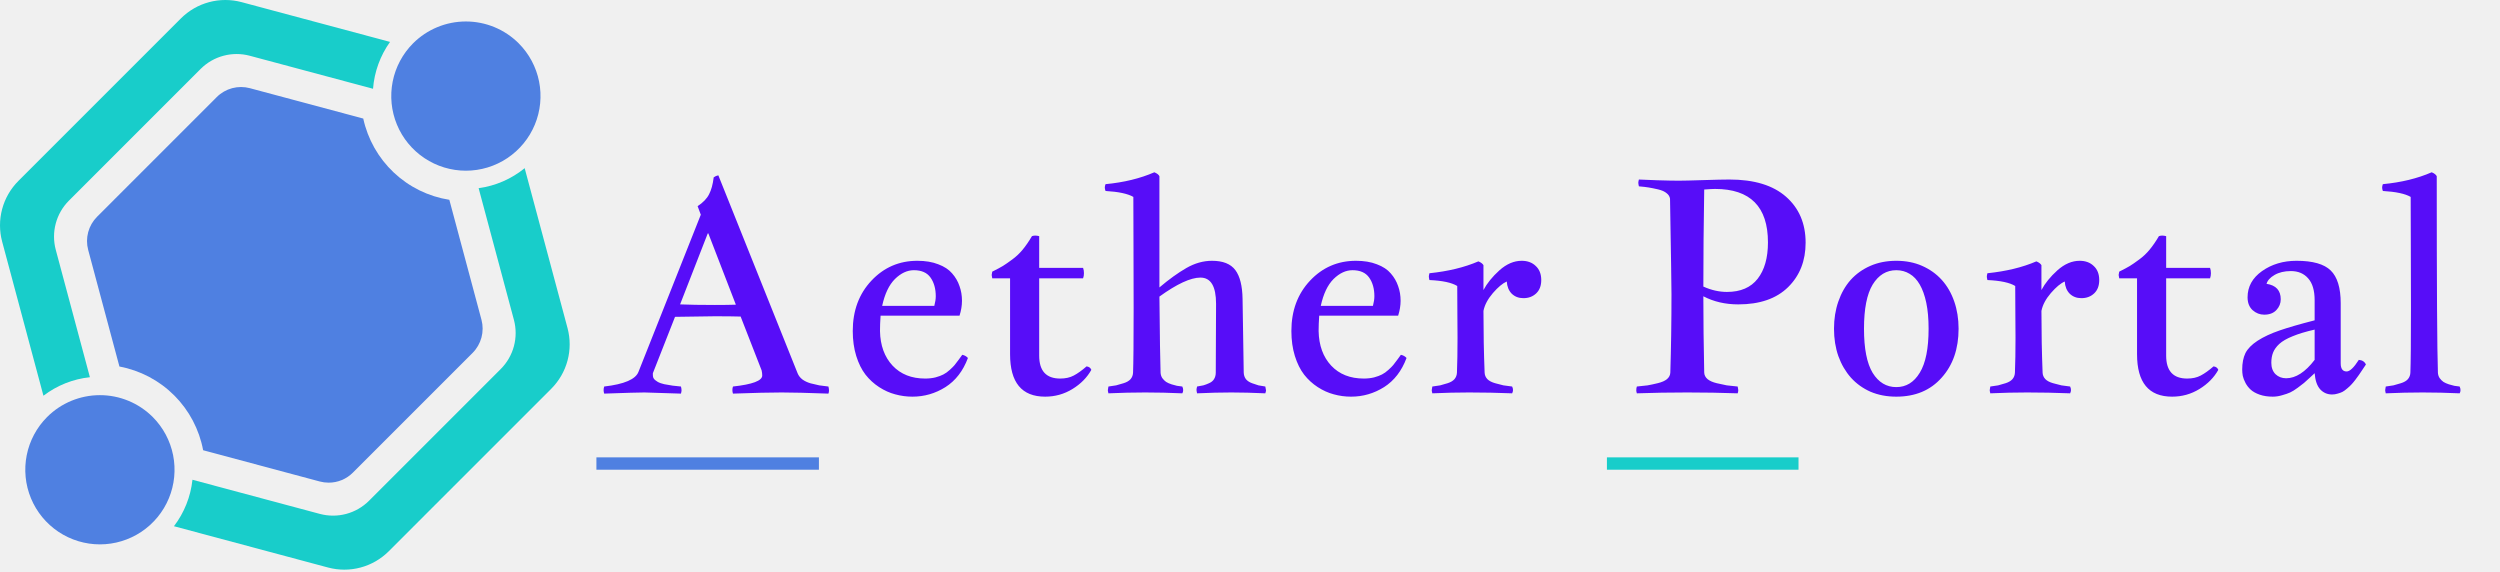
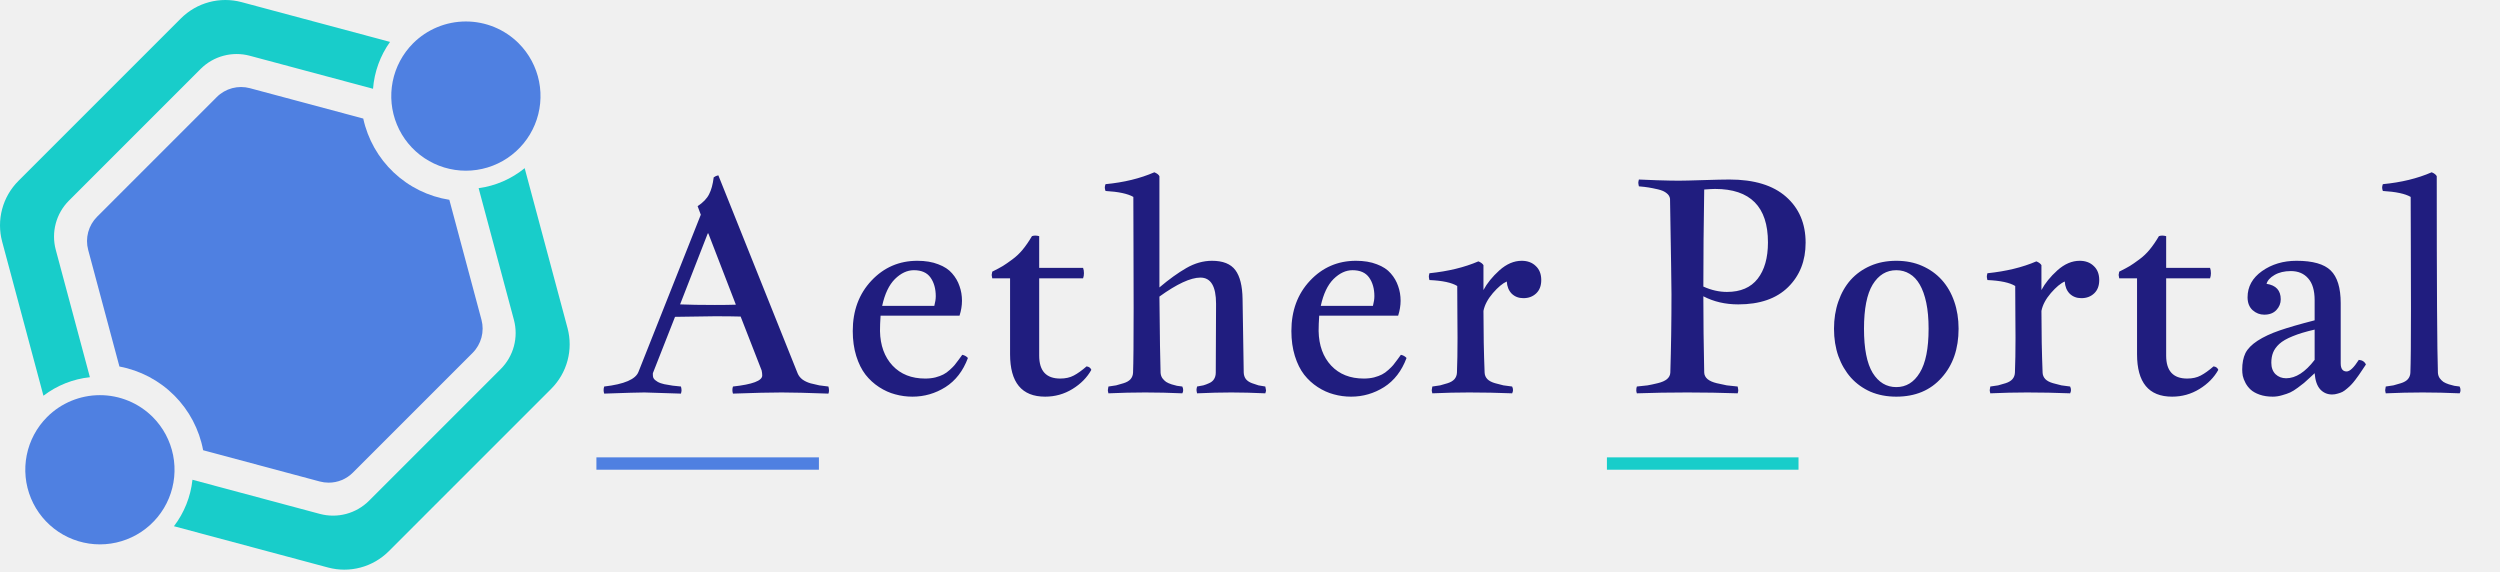
<svg xmlns="http://www.w3.org/2000/svg" width="809" height="185" viewBox="0 0 809 185" fill="none">
  <mask id="mask0_1_79" style="mask-type:luminance" maskUnits="userSpaceOnUse" x="0" y="0" width="185" height="185">
    <path d="M184.342 0H0V184.342H184.342V0Z" fill="white" />
  </mask>
  <g>
    <path d="M18.044 80.837C17.295 78.043 17.295 75.102 18.044 72.309C18.792 69.515 20.263 66.968 22.308 64.923L64.923 22.308C66.968 20.263 69.515 18.792 72.309 18.044C75.102 17.295 78.043 17.295 80.837 18.044L120.714 28.729C121.129 23.266 123.031 18.021 126.214 13.561L78.185 0.693C74.738 -0.231 71.108 -0.231 67.661 0.693C64.213 1.617 61.07 3.432 58.546 5.955L5.956 58.545C3.432 61.069 1.618 64.212 0.694 67.66C-0.23 71.107 -0.23 74.737 0.694 78.184L14.057 128.055C18.425 124.719 23.626 122.647 29.092 122.066L18.044 80.837Z" fill="#18CDCA" />
    <path d="M154.885 60.898L166.302 103.505C167.051 106.299 167.05 109.24 166.302 112.033C165.553 114.827 164.082 117.374 162.037 119.419L119.422 162.035C117.377 164.08 114.83 165.55 112.036 166.299C109.243 167.047 106.301 167.047 103.508 166.299L62.279 155.251C61.698 160.717 59.626 165.918 56.29 170.286L106.161 183.649C109.608 184.573 113.238 184.573 116.685 183.649C120.133 182.725 123.276 180.911 125.8 178.387L178.39 125.797C180.914 123.273 182.728 120.13 183.652 116.682C184.576 113.235 184.576 109.605 183.652 106.158L169.785 54.42C165.509 57.91 160.353 60.152 154.885 60.898Z" fill="#18CDCA" />
    <path d="M15.256 134.933C11.879 138.31 9.578 142.614 8.647 147.298C7.715 151.983 8.193 156.839 10.021 161.252C11.849 165.664 14.944 169.436 18.915 172.09C22.887 174.743 27.556 176.16 32.333 176.16C37.109 176.16 41.778 174.743 45.749 172.09C49.721 169.436 52.816 165.664 54.644 161.252C56.472 156.839 56.95 151.983 56.018 147.298C55.087 142.614 52.786 138.31 49.409 134.933C44.877 130.411 38.735 127.871 32.333 127.871C25.93 127.871 19.788 130.411 15.256 134.933Z" fill="#4F80E1" />
    <path d="M133.685 14.01C130.308 17.387 128.007 21.691 127.076 26.375C126.144 31.06 126.622 35.916 128.45 40.328C130.278 44.741 133.373 48.513 137.344 51.167C141.316 53.82 145.985 55.237 150.761 55.237C155.538 55.237 160.207 53.82 164.179 51.167C168.15 48.513 171.245 44.741 173.073 40.328C174.901 35.916 175.379 31.06 174.447 26.375C173.516 21.691 171.215 17.387 167.838 14.01C163.306 9.488 157.164 6.948 150.761 6.948C144.359 6.948 138.217 9.488 133.685 14.01Z" fill="#4F80E1" />
    <path d="M106.348 156.187C105.378 156.187 104.413 156.06 103.476 155.809L65.736 145.696C64.478 138.976 61.217 132.793 56.383 127.959C51.549 123.125 45.366 119.864 38.646 118.606L28.534 80.869C28.033 78.987 28.034 77.006 28.538 75.124C29.043 73.243 30.032 71.526 31.407 70.147L70.143 31.41C71.521 30.032 73.237 29.041 75.12 28.537C77.002 28.032 78.984 28.032 80.866 28.537L117.548 38.366C119.003 45.044 122.441 51.128 127.412 55.819C132.383 60.51 138.655 63.591 145.406 64.657L155.806 103.479C156.307 105.362 156.306 107.343 155.801 109.224C155.297 111.106 154.308 112.822 152.932 114.202L114.196 152.938C113.168 153.971 111.944 154.791 110.597 155.348C109.25 155.906 107.806 156.191 106.348 156.187Z" fill="#4F80E1" />
  </g>
  <g>
-     <path d="M230.953 57.391C231.422 57.047 231.922 56.828 232.453 56.734L258.094 120.766C258.406 121.547 258.922 122.219 259.641 122.781C260.359 123.312 261.25 123.734 262.312 124.047C263.406 124.328 264.344 124.547 265.125 124.703C265.938 124.828 266.922 124.953 268.078 125.078C268.203 125.578 268.266 126 268.266 126.344C268.266 126.719 268.203 127.062 268.078 127.375C261.328 127.125 256.281 127 252.938 127C249.312 127 244.062 127.125 237.188 127.375C237.062 127 237 126.625 237 126.25C237 125.844 237.062 125.453 237.188 125.078C243.5 124.391 246.656 123.203 246.656 121.516C246.656 120.984 246.594 120.438 246.469 119.875L239.672 102.438C237.609 102.375 234.828 102.344 231.328 102.344C229.672 102.344 225.375 102.406 218.438 102.531L211.266 120.766V121.328C211.266 121.641 211.312 121.938 211.406 122.219C211.531 122.5 211.719 122.75 211.969 122.969C212.25 123.188 212.516 123.375 212.766 123.531C213.016 123.688 213.359 123.844 213.797 124C214.266 124.125 214.656 124.234 214.969 124.328C215.312 124.391 215.766 124.469 216.328 124.562C216.922 124.656 217.375 124.734 217.688 124.797C218 124.828 218.453 124.875 219.047 124.938C219.672 125 220.109 125.047 220.359 125.078C220.484 125.578 220.547 126 220.547 126.344C220.547 126.531 220.484 126.875 220.359 127.375C213.359 127.125 209.422 127 208.547 127C206.859 127 202.516 127.125 195.516 127.375C195.391 127 195.328 126.625 195.328 126.25C195.328 125.844 195.391 125.453 195.516 125.078C202.016 124.328 205.719 122.734 206.625 120.297L226.781 69.484L225.75 66.719C227.531 65.531 228.766 64.25 229.453 62.875C230.172 61.5 230.672 59.672 230.953 57.391ZM231.328 98.688C234.203 98.688 236.469 98.656 238.125 98.594L229.219 75.531H229.031L220.078 98.5C223.016 98.625 226.766 98.688 231.328 98.688ZM310.5 102.156H284.953C284.828 104.031 284.766 105.688 284.766 107.125C284.859 111.781 286.219 115.516 288.844 118.328C291.469 121.109 294.984 122.5 299.391 122.5C300.578 122.5 301.688 122.375 302.719 122.125C303.75 121.844 304.594 121.531 305.25 121.188C305.938 120.844 306.641 120.344 307.359 119.688C308.078 119.031 308.594 118.516 308.906 118.141C309.25 117.734 309.703 117.141 310.266 116.359C310.828 115.547 311.203 115.031 311.391 114.812C312.141 114.969 312.75 115.312 313.219 115.844C311.656 120.031 309.234 123.172 305.953 125.266C302.672 127.328 299.109 128.359 295.266 128.359C293.359 128.359 291.5 128.109 289.688 127.609C287.906 127.141 286.172 126.359 284.484 125.266C282.797 124.172 281.328 122.828 280.078 121.234C278.828 119.609 277.828 117.594 277.078 115.188C276.328 112.75 275.953 110.062 275.953 107.125C275.953 100.531 277.969 95.094 282 90.812C286.031 86.531 290.984 84.391 296.859 84.391C299.453 84.391 301.703 84.766 303.609 85.516C305.547 86.234 307.047 87.219 308.109 88.469C309.203 89.719 310 91.094 310.5 92.594C311.031 94.062 311.297 95.641 311.297 97.328C311.297 98.891 311.031 100.5 310.5 102.156ZM295.734 87.438C293.578 87.438 291.531 88.391 289.594 90.297C287.688 92.203 286.312 95.094 285.469 98.969H302.344C302.656 97.781 302.812 96.75 302.812 95.875C302.812 93.438 302.25 91.422 301.125 89.828C300 88.234 298.203 87.438 295.734 87.438ZM333.938 76.422C334.25 76.297 334.609 76.234 335.016 76.234C335.422 76.234 335.844 76.297 336.281 76.422V86.688H350.484C350.672 87.156 350.766 87.734 350.766 88.422C350.766 89.016 350.672 89.562 350.484 90.062H336.281V115.094C336.281 120.031 338.547 122.5 343.078 122.5C344.797 122.5 346.266 122.172 347.484 121.516C348.734 120.859 350.109 119.875 351.609 118.562C352.391 118.656 352.906 119.031 353.156 119.688C351.781 122.156 349.75 124.219 347.062 125.875C344.375 127.531 341.422 128.359 338.203 128.359C330.641 128.359 326.859 123.781 326.859 114.625V90.062H321.094C320.969 89.5 320.906 89.141 320.906 88.984C320.906 88.953 320.969 88.594 321.094 87.906C322.594 87.156 323.734 86.547 324.516 86.078C325.328 85.578 326.344 84.875 327.562 83.969C328.812 83.062 329.938 82 330.938 80.781C331.969 79.531 332.969 78.078 333.938 76.422ZM357.75 59.594C363.688 59.031 368.953 57.75 373.547 55.75C374.391 56.094 374.938 56.516 375.188 57.016V93.016C378.281 90.391 381.188 88.297 383.906 86.734C386.625 85.172 389.391 84.391 392.203 84.391C395.734 84.391 398.25 85.391 399.75 87.391C401.25 89.391 402.031 92.516 402.094 96.766L402.469 120.578C402.5 121.391 402.734 122.094 403.172 122.688C403.641 123.25 404.297 123.688 405.141 124C405.984 124.312 406.688 124.547 407.25 124.703C407.812 124.828 408.547 124.953 409.453 125.078C409.609 125.859 409.688 126.281 409.688 126.344C409.688 126.5 409.609 126.812 409.453 127.281C405.422 127.094 401.75 127 398.438 127C395.094 127 391.406 127.094 387.375 127.281C387.25 126.781 387.188 126.406 387.188 126.156C387.188 125.938 387.25 125.578 387.375 125.078C388.188 124.953 388.859 124.828 389.391 124.703C389.953 124.547 390.578 124.312 391.266 124C391.984 123.688 392.516 123.25 392.859 122.688C393.234 122.094 393.422 121.391 393.422 120.578L393.516 98.312C393.516 92.656 391.828 89.828 388.453 89.828C385.297 89.828 380.875 91.875 375.188 95.969C375.312 108.969 375.438 117.172 375.562 120.578C375.594 121.234 375.781 121.828 376.125 122.359C376.5 122.859 376.906 123.266 377.344 123.578C377.781 123.859 378.375 124.125 379.125 124.375C379.875 124.594 380.453 124.75 380.859 124.844C381.297 124.906 381.875 124.984 382.594 125.078C382.781 125.453 382.875 125.844 382.875 126.25C382.875 126.656 382.781 127 382.594 127.281C378.469 127.094 374.469 127 370.594 127C366.781 127 362.812 127.094 358.688 127.281C358.562 126.781 358.5 126.438 358.5 126.25C358.5 126.094 358.562 125.703 358.688 125.078C359.719 124.953 360.547 124.828 361.172 124.703C361.828 124.547 362.641 124.312 363.609 124C364.609 123.688 365.359 123.25 365.859 122.688C366.359 122.094 366.625 121.391 366.656 120.578C366.781 117.484 366.844 110.562 366.844 99.812C366.844 94.844 366.828 88.078 366.797 79.516C366.766 70.953 366.75 65.688 366.75 63.719C364.969 62.688 361.969 62.047 357.75 61.797C357.594 61.391 357.516 61.016 357.516 60.672C357.516 60.359 357.594 60 357.75 59.594ZM452.438 102.156H426.891C426.766 104.031 426.703 105.688 426.703 107.125C426.797 111.781 428.156 115.516 430.781 118.328C433.406 121.109 436.922 122.5 441.328 122.5C442.516 122.5 443.625 122.375 444.656 122.125C445.688 121.844 446.531 121.531 447.188 121.188C447.875 120.844 448.578 120.344 449.297 119.688C450.016 119.031 450.531 118.516 450.844 118.141C451.188 117.734 451.641 117.141 452.203 116.359C452.766 115.547 453.141 115.031 453.328 114.812C454.078 114.969 454.688 115.312 455.156 115.844C453.594 120.031 451.172 123.172 447.891 125.266C444.609 127.328 441.047 128.359 437.203 128.359C435.297 128.359 433.438 128.109 431.625 127.609C429.844 127.141 428.109 126.359 426.422 125.266C424.734 124.172 423.266 122.828 422.016 121.234C420.766 119.609 419.766 117.594 419.016 115.188C418.266 112.75 417.891 110.062 417.891 107.125C417.891 100.531 419.906 95.094 423.938 90.812C427.969 86.531 432.922 84.391 438.797 84.391C441.391 84.391 443.641 84.766 445.547 85.516C447.484 86.234 448.984 87.219 450.047 88.469C451.141 89.719 451.938 91.094 452.438 92.594C452.969 94.062 453.234 95.641 453.234 97.328C453.234 98.891 452.969 100.5 452.438 102.156ZM437.672 87.438C435.516 87.438 433.469 88.391 431.531 90.297C429.625 92.203 428.25 95.094 427.406 98.969H444.281C444.594 97.781 444.75 96.75 444.75 95.875C444.75 93.438 444.188 91.422 443.062 89.828C441.938 88.234 440.141 87.438 437.672 87.438ZM462.562 88.422C468.625 87.797 473.906 86.516 478.406 84.578C479.188 84.891 479.734 85.297 480.047 85.797V93.859C481.203 91.672 482.922 89.547 485.203 87.484C487.516 85.422 489.922 84.391 492.422 84.391C494.297 84.391 495.812 84.953 496.969 86.078C498.156 87.172 498.75 88.688 498.75 90.625C498.75 92.469 498.203 93.906 497.109 94.938C496.016 95.969 494.641 96.484 492.984 96.484C491.453 96.484 490.188 96 489.188 95.031C488.219 94.031 487.688 92.719 487.594 91.094C486.281 91.656 484.781 92.906 483.094 94.844C481.438 96.781 480.422 98.703 480.047 100.609C480.047 107.578 480.172 114.234 480.422 120.578C480.453 121.391 480.75 122.094 481.312 122.688C481.875 123.25 482.703 123.688 483.797 124C484.891 124.312 485.797 124.547 486.516 124.703C487.234 124.828 488.172 124.953 489.328 125.078C489.516 125.453 489.609 125.844 489.609 126.25C489.609 126.562 489.516 126.906 489.328 127.281C484.641 127.094 480 127 475.406 127C471.594 127 467.625 127.094 463.5 127.281C463.375 126.781 463.312 126.438 463.312 126.25C463.312 126.094 463.375 125.703 463.5 125.078C464.531 124.953 465.375 124.828 466.031 124.703C466.688 124.547 467.5 124.312 468.469 124C469.438 123.688 470.172 123.25 470.672 122.688C471.172 122.094 471.438 121.391 471.469 120.578C471.594 117.484 471.656 113.734 471.656 109.328C471.656 107.859 471.641 105.359 471.609 101.828C471.578 98.297 471.562 95.203 471.562 92.547C469.781 91.453 466.781 90.812 462.562 90.625C462.438 90.125 462.375 89.734 462.375 89.453C462.375 89.266 462.438 88.922 462.562 88.422ZM540.891 95.219C540.891 92.969 540.734 82.672 540.422 64.328C540.328 63.609 539.953 63 539.297 62.5C538.672 61.969 537.75 61.562 536.531 61.281C535.312 61 534.312 60.797 533.531 60.672C532.781 60.547 531.719 60.422 530.344 60.297C530.219 59.734 530.156 59.344 530.156 59.125C530.156 58.938 530.219 58.594 530.344 58.094C531.156 58.125 533.094 58.203 536.156 58.328C539.219 58.422 541.578 58.469 543.234 58.469C544.641 58.469 547.297 58.406 551.203 58.281C555.109 58.156 557.922 58.094 559.641 58.094C567.641 58.094 573.75 59.953 577.969 63.672C582.188 67.391 584.297 72.344 584.297 78.531C584.297 84.406 582.406 89.203 578.625 92.922C574.844 96.641 569.469 98.5 562.5 98.5C558.312 98.5 554.547 97.625 551.203 95.875C551.203 103.5 551.297 111.734 551.484 120.578C551.516 121.391 551.875 122.094 552.562 122.688C553.25 123.25 554.234 123.688 555.516 124C556.828 124.312 557.922 124.547 558.797 124.703C559.703 124.828 560.875 124.953 562.312 125.078C562.438 125.703 562.5 126.125 562.5 126.344C562.5 126.594 562.438 126.906 562.312 127.281C557 127.094 551.562 127 546 127C540.375 127 534.938 127.094 529.688 127.281C529.562 126.906 529.5 126.594 529.5 126.344C529.5 125.812 529.562 125.391 529.688 125.078C531.125 124.953 532.281 124.828 533.156 124.703C534.062 124.547 535.156 124.312 536.438 124C537.75 123.688 538.75 123.25 539.438 122.688C540.125 122.094 540.484 121.391 540.516 120.578C540.766 112.547 540.891 104.094 540.891 95.219ZM551.484 61.328C551.297 72.578 551.203 83.047 551.203 92.734C553.766 93.891 556.312 94.469 558.844 94.469C563.25 94.469 566.562 93.047 568.781 90.203C571 87.359 572.109 83.438 572.109 78.438C572.109 66.906 566.406 61.141 555 61.141C554.281 61.141 553.109 61.203 551.484 61.328ZM613.641 84.391C616.734 84.391 619.516 84.938 621.984 86.031C624.484 87.125 626.609 88.641 628.359 90.578C630.109 92.516 631.453 94.844 632.391 97.562C633.328 100.25 633.797 103.188 633.797 106.375C633.797 112.875 631.969 118.156 628.312 122.219C624.688 126.312 619.797 128.359 613.641 128.359C610.578 128.359 607.797 127.828 605.297 126.766C602.828 125.672 600.719 124.156 598.969 122.219C597.219 120.25 595.859 117.922 594.891 115.234C593.953 112.547 593.484 109.594 593.484 106.375C593.484 103.188 593.953 100.25 594.891 97.562C595.828 94.844 597.156 92.516 598.875 90.578C600.625 88.641 602.75 87.125 605.25 86.031C607.75 84.938 610.547 84.391 613.641 84.391ZM613.641 87.438C610.453 87.438 607.906 88.984 606 92.078C604.125 95.172 603.188 99.938 603.188 106.375C603.188 112.812 604.125 117.578 606 120.672C607.906 123.734 610.453 125.266 613.641 125.266C616.828 125.266 619.359 123.719 621.234 120.625C623.141 117.531 624.094 112.781 624.094 106.375C624.094 103.156 623.844 100.359 623.344 97.984C622.844 95.609 622.141 93.641 621.234 92.078C620.328 90.516 619.234 89.359 617.953 88.609C616.672 87.828 615.234 87.438 613.641 87.438ZM643.125 88.422C649.188 87.797 654.469 86.516 658.969 84.578C659.75 84.891 660.297 85.297 660.609 85.797V93.859C661.766 91.672 663.484 89.547 665.766 87.484C668.078 85.422 670.484 84.391 672.984 84.391C674.859 84.391 676.375 84.953 677.531 86.078C678.719 87.172 679.312 88.688 679.312 90.625C679.312 92.469 678.766 93.906 677.672 94.938C676.578 95.969 675.203 96.484 673.547 96.484C672.016 96.484 670.75 96 669.75 95.031C668.781 94.031 668.25 92.719 668.156 91.094C666.844 91.656 665.344 92.906 663.656 94.844C662 96.781 660.984 98.703 660.609 100.609C660.609 107.578 660.734 114.234 660.984 120.578C661.016 121.391 661.312 122.094 661.875 122.688C662.438 123.25 663.266 123.688 664.359 124C665.453 124.312 666.359 124.547 667.078 124.703C667.797 124.828 668.734 124.953 669.891 125.078C670.078 125.453 670.172 125.844 670.172 126.25C670.172 126.562 670.078 126.906 669.891 127.281C665.203 127.094 660.562 127 655.969 127C652.156 127 648.188 127.094 644.062 127.281C643.938 126.781 643.875 126.438 643.875 126.25C643.875 126.094 643.938 125.703 644.062 125.078C645.094 124.953 645.938 124.828 646.594 124.703C647.25 124.547 648.062 124.312 649.031 124C650 123.688 650.734 123.25 651.234 122.688C651.734 122.094 652 121.391 652.031 120.578C652.156 117.484 652.219 113.734 652.219 109.328C652.219 107.859 652.203 105.359 652.172 101.828C652.141 98.297 652.125 95.203 652.125 92.547C650.344 91.453 647.344 90.812 643.125 90.625C643 90.125 642.938 89.734 642.938 89.453C642.938 89.266 643 88.922 643.125 88.422ZM698.625 76.422C698.938 76.297 699.297 76.234 699.703 76.234C700.109 76.234 700.531 76.297 700.969 76.422V86.688H715.172C715.359 87.156 715.453 87.734 715.453 88.422C715.453 89.016 715.359 89.562 715.172 90.062H700.969V115.094C700.969 120.031 703.234 122.5 707.766 122.5C709.484 122.5 710.953 122.172 712.172 121.516C713.422 120.859 714.797 119.875 716.297 118.562C717.078 118.656 717.594 119.031 717.844 119.688C716.469 122.156 714.438 124.219 711.75 125.875C709.062 127.531 706.109 128.359 702.891 128.359C695.328 128.359 691.547 123.781 691.547 114.625V90.062H685.781C685.656 89.5 685.594 89.141 685.594 88.984C685.594 88.953 685.656 88.594 685.781 87.906C687.281 87.156 688.422 86.547 689.203 86.078C690.016 85.578 691.031 84.875 692.25 83.969C693.5 83.062 694.625 82 695.625 80.781C696.656 79.531 697.656 78.078 698.625 76.422ZM727.312 96.203C727.312 92.766 728.875 89.938 732 87.719C735.156 85.5 738.875 84.391 743.156 84.391C748.406 84.391 752.094 85.438 754.219 87.531C756.375 89.625 757.453 93.156 757.453 98.125V117.578C757.453 119.328 758.094 120.203 759.375 120.203C760.406 120.203 761.719 118.953 763.312 116.453C764.438 116.547 765.203 117.047 765.609 117.953C765.391 118.266 765.016 118.828 764.484 119.641C763.953 120.453 763.562 121.031 763.312 121.375C763.062 121.719 762.672 122.25 762.141 122.969C761.609 123.656 761.172 124.172 760.828 124.516C760.516 124.859 760.078 125.266 759.516 125.734C758.984 126.203 758.484 126.562 758.016 126.812C757.578 127.031 757.062 127.219 756.469 127.375C755.875 127.562 755.281 127.656 754.688 127.656C753.125 127.656 751.828 127.094 750.797 125.969C749.797 124.844 749.203 123.109 749.016 120.766C748.984 120.797 748.5 121.25 747.562 122.125C746.625 123 745.969 123.594 745.594 123.906C745.25 124.188 744.578 124.703 743.578 125.453C742.609 126.172 741.781 126.688 741.094 127C740.406 127.312 739.547 127.609 738.516 127.891C737.484 128.203 736.469 128.359 735.469 128.359C733.875 128.359 732.453 128.141 731.203 127.703C729.984 127.266 729.031 126.734 728.344 126.109C727.656 125.484 727.094 124.766 726.656 123.953C726.219 123.109 725.922 122.344 725.766 121.656C725.641 120.969 725.578 120.281 725.578 119.594C725.578 117.5 725.922 115.734 726.609 114.297C727.328 112.859 728.641 111.516 730.547 110.266C732.484 109.016 734.859 107.906 737.672 106.938C740.484 105.969 744.266 104.875 749.016 103.656V97.141C749.016 93.984 748.312 91.625 746.906 90.062C745.531 88.5 743.672 87.719 741.328 87.719C739.234 87.719 737.469 88.141 736.031 88.984C734.625 89.797 733.766 90.75 733.453 91.844C736.516 92.312 738.047 93.984 738.047 96.859C738.047 98.172 737.578 99.328 736.641 100.328C735.703 101.328 734.391 101.828 732.703 101.828C731.297 101.828 730.047 101.344 728.953 100.375C727.859 99.375 727.312 97.984 727.312 96.203ZM749.016 116.453V106.656C746.141 107.312 743.766 108.031 741.891 108.812C740.016 109.562 738.578 110.391 737.578 111.297C736.609 112.203 735.938 113.141 735.562 114.109C735.188 115.047 735 116.141 735 117.391C735 118.953 735.453 120.188 736.359 121.094C737.297 121.969 738.438 122.406 739.781 122.406C742.906 122.406 745.984 120.422 749.016 116.453ZM771.094 59.594C777.031 59.031 782.297 57.75 786.891 55.75C787.734 56.094 788.281 56.516 788.531 57.016C788.531 92.422 788.656 113.609 788.906 120.578C788.938 121.234 789.125 121.828 789.469 122.359C789.844 122.859 790.25 123.266 790.688 123.578C791.125 123.859 791.719 124.125 792.469 124.375C793.219 124.594 793.797 124.75 794.203 124.844C794.641 124.906 795.219 124.984 795.938 125.078C796.125 125.453 796.219 125.844 796.219 126.25C796.219 126.656 796.125 127 795.938 127.281C791.812 127.094 787.812 127 783.938 127C780.125 127 776.156 127.094 772.031 127.281C771.906 126.781 771.844 126.438 771.844 126.25C771.844 126.094 771.906 125.703 772.031 125.078C773.062 124.953 773.891 124.828 774.516 124.703C775.172 124.547 775.984 124.312 776.953 124C777.953 123.688 778.703 123.25 779.203 122.688C779.703 122.094 779.969 121.391 780 120.578C780.125 117.484 780.188 110.562 780.188 99.812C780.188 94.844 780.172 88.078 780.141 79.516C780.109 70.953 780.094 65.688 780.094 63.719C778.312 62.688 775.312 62.047 771.094 61.797C770.938 61.391 770.859 61.016 770.859 60.672C770.859 60.359 770.938 60 771.094 59.594Z" fill="#570df8" />
+     <path d="M230.953 57.391C231.422 57.047 231.922 56.828 232.453 56.734L258.094 120.766C258.406 121.547 258.922 122.219 259.641 122.781C260.359 123.312 261.25 123.734 262.312 124.047C263.406 124.328 264.344 124.547 265.125 124.703C265.938 124.828 266.922 124.953 268.078 125.078C268.203 125.578 268.266 126 268.266 126.344C268.266 126.719 268.203 127.062 268.078 127.375C261.328 127.125 256.281 127 252.938 127C249.312 127 244.062 127.125 237.188 127.375C237.062 127 237 126.625 237 126.25C237 125.844 237.062 125.453 237.188 125.078C243.5 124.391 246.656 123.203 246.656 121.516C246.656 120.984 246.594 120.438 246.469 119.875L239.672 102.438C237.609 102.375 234.828 102.344 231.328 102.344C229.672 102.344 225.375 102.406 218.438 102.531L211.266 120.766V121.328C211.266 121.641 211.312 121.938 211.406 122.219C211.531 122.5 211.719 122.75 211.969 122.969C212.25 123.188 212.516 123.375 212.766 123.531C213.016 123.688 213.359 123.844 213.797 124C214.266 124.125 214.656 124.234 214.969 124.328C215.312 124.391 215.766 124.469 216.328 124.562C216.922 124.656 217.375 124.734 217.688 124.797C218 124.828 218.453 124.875 219.047 124.938C219.672 125 220.109 125.047 220.359 125.078C220.484 125.578 220.547 126 220.547 126.344C220.547 126.531 220.484 126.875 220.359 127.375C213.359 127.125 209.422 127 208.547 127C206.859 127 202.516 127.125 195.516 127.375C195.391 127 195.328 126.625 195.328 126.25C195.328 125.844 195.391 125.453 195.516 125.078C202.016 124.328 205.719 122.734 206.625 120.297L226.781 69.484L225.75 66.719C227.531 65.531 228.766 64.25 229.453 62.875C230.172 61.5 230.672 59.672 230.953 57.391ZM231.328 98.688C234.203 98.688 236.469 98.656 238.125 98.594L229.219 75.531H229.031L220.078 98.5C223.016 98.625 226.766 98.688 231.328 98.688ZM310.5 102.156H284.953C284.828 104.031 284.766 105.688 284.766 107.125C284.859 111.781 286.219 115.516 288.844 118.328C291.469 121.109 294.984 122.5 299.391 122.5C300.578 122.5 301.688 122.375 302.719 122.125C303.75 121.844 304.594 121.531 305.25 121.188C305.938 120.844 306.641 120.344 307.359 119.688C308.078 119.031 308.594 118.516 308.906 118.141C309.25 117.734 309.703 117.141 310.266 116.359C310.828 115.547 311.203 115.031 311.391 114.812C312.141 114.969 312.75 115.312 313.219 115.844C311.656 120.031 309.234 123.172 305.953 125.266C302.672 127.328 299.109 128.359 295.266 128.359C293.359 128.359 291.5 128.109 289.688 127.609C287.906 127.141 286.172 126.359 284.484 125.266C282.797 124.172 281.328 122.828 280.078 121.234C278.828 119.609 277.828 117.594 277.078 115.188C276.328 112.75 275.953 110.062 275.953 107.125C275.953 100.531 277.969 95.094 282 90.812C286.031 86.531 290.984 84.391 296.859 84.391C299.453 84.391 301.703 84.766 303.609 85.516C305.547 86.234 307.047 87.219 308.109 88.469C309.203 89.719 310 91.094 310.5 92.594C311.031 94.062 311.297 95.641 311.297 97.328C311.297 98.891 311.031 100.5 310.5 102.156ZM295.734 87.438C293.578 87.438 291.531 88.391 289.594 90.297C287.688 92.203 286.312 95.094 285.469 98.969H302.344C302.656 97.781 302.812 96.75 302.812 95.875C302.812 93.438 302.25 91.422 301.125 89.828C300 88.234 298.203 87.438 295.734 87.438ZM333.938 76.422C334.25 76.297 334.609 76.234 335.016 76.234C335.422 76.234 335.844 76.297 336.281 76.422V86.688H350.484C350.672 87.156 350.766 87.734 350.766 88.422C350.766 89.016 350.672 89.562 350.484 90.062H336.281V115.094C336.281 120.031 338.547 122.5 343.078 122.5C344.797 122.5 346.266 122.172 347.484 121.516C348.734 120.859 350.109 119.875 351.609 118.562C352.391 118.656 352.906 119.031 353.156 119.688C351.781 122.156 349.75 124.219 347.062 125.875C344.375 127.531 341.422 128.359 338.203 128.359C330.641 128.359 326.859 123.781 326.859 114.625V90.062H321.094C320.969 89.5 320.906 89.141 320.906 88.984C320.906 88.953 320.969 88.594 321.094 87.906C322.594 87.156 323.734 86.547 324.516 86.078C325.328 85.578 326.344 84.875 327.562 83.969C328.812 83.062 329.938 82 330.938 80.781C331.969 79.531 332.969 78.078 333.938 76.422ZM357.75 59.594C363.688 59.031 368.953 57.75 373.547 55.75C374.391 56.094 374.938 56.516 375.188 57.016V93.016C378.281 90.391 381.188 88.297 383.906 86.734C386.625 85.172 389.391 84.391 392.203 84.391C395.734 84.391 398.25 85.391 399.75 87.391C401.25 89.391 402.031 92.516 402.094 96.766L402.469 120.578C402.5 121.391 402.734 122.094 403.172 122.688C403.641 123.25 404.297 123.688 405.141 124C405.984 124.312 406.688 124.547 407.25 124.703C407.812 124.828 408.547 124.953 409.453 125.078C409.609 125.859 409.688 126.281 409.688 126.344C409.688 126.5 409.609 126.812 409.453 127.281C405.422 127.094 401.75 127 398.438 127C395.094 127 391.406 127.094 387.375 127.281C387.25 126.781 387.188 126.406 387.188 126.156C387.188 125.938 387.25 125.578 387.375 125.078C388.188 124.953 388.859 124.828 389.391 124.703C389.953 124.547 390.578 124.312 391.266 124C391.984 123.688 392.516 123.25 392.859 122.688C393.234 122.094 393.422 121.391 393.422 120.578L393.516 98.312C393.516 92.656 391.828 89.828 388.453 89.828C385.297 89.828 380.875 91.875 375.188 95.969C375.312 108.969 375.438 117.172 375.562 120.578C375.594 121.234 375.781 121.828 376.125 122.359C376.5 122.859 376.906 123.266 377.344 123.578C377.781 123.859 378.375 124.125 379.125 124.375C379.875 124.594 380.453 124.75 380.859 124.844C381.297 124.906 381.875 124.984 382.594 125.078C382.781 125.453 382.875 125.844 382.875 126.25C382.875 126.656 382.781 127 382.594 127.281C378.469 127.094 374.469 127 370.594 127C366.781 127 362.812 127.094 358.688 127.281C358.562 126.781 358.5 126.438 358.5 126.25C358.5 126.094 358.562 125.703 358.688 125.078C359.719 124.953 360.547 124.828 361.172 124.703C361.828 124.547 362.641 124.312 363.609 124C364.609 123.688 365.359 123.25 365.859 122.688C366.359 122.094 366.625 121.391 366.656 120.578C366.781 117.484 366.844 110.562 366.844 99.812C366.844 94.844 366.828 88.078 366.797 79.516C366.766 70.953 366.75 65.688 366.75 63.719C364.969 62.688 361.969 62.047 357.75 61.797C357.594 61.391 357.516 61.016 357.516 60.672C357.516 60.359 357.594 60 357.75 59.594ZM452.438 102.156H426.891C426.766 104.031 426.703 105.688 426.703 107.125C426.797 111.781 428.156 115.516 430.781 118.328C433.406 121.109 436.922 122.5 441.328 122.5C442.516 122.5 443.625 122.375 444.656 122.125C445.688 121.844 446.531 121.531 447.188 121.188C447.875 120.844 448.578 120.344 449.297 119.688C450.016 119.031 450.531 118.516 450.844 118.141C451.188 117.734 451.641 117.141 452.203 116.359C452.766 115.547 453.141 115.031 453.328 114.812C454.078 114.969 454.688 115.312 455.156 115.844C453.594 120.031 451.172 123.172 447.891 125.266C444.609 127.328 441.047 128.359 437.203 128.359C435.297 128.359 433.438 128.109 431.625 127.609C429.844 127.141 428.109 126.359 426.422 125.266C424.734 124.172 423.266 122.828 422.016 121.234C420.766 119.609 419.766 117.594 419.016 115.188C418.266 112.75 417.891 110.062 417.891 107.125C417.891 100.531 419.906 95.094 423.938 90.812C427.969 86.531 432.922 84.391 438.797 84.391C441.391 84.391 443.641 84.766 445.547 85.516C447.484 86.234 448.984 87.219 450.047 88.469C451.141 89.719 451.938 91.094 452.438 92.594C452.969 94.062 453.234 95.641 453.234 97.328C453.234 98.891 452.969 100.5 452.438 102.156ZM437.672 87.438C435.516 87.438 433.469 88.391 431.531 90.297C429.625 92.203 428.25 95.094 427.406 98.969H444.281C444.594 97.781 444.75 96.75 444.75 95.875C444.75 93.438 444.188 91.422 443.062 89.828C441.938 88.234 440.141 87.438 437.672 87.438ZM462.562 88.422C468.625 87.797 473.906 86.516 478.406 84.578C479.188 84.891 479.734 85.297 480.047 85.797V93.859C481.203 91.672 482.922 89.547 485.203 87.484C487.516 85.422 489.922 84.391 492.422 84.391C494.297 84.391 495.812 84.953 496.969 86.078C498.156 87.172 498.75 88.688 498.75 90.625C498.75 92.469 498.203 93.906 497.109 94.938C496.016 95.969 494.641 96.484 492.984 96.484C491.453 96.484 490.188 96 489.188 95.031C488.219 94.031 487.688 92.719 487.594 91.094C486.281 91.656 484.781 92.906 483.094 94.844C481.438 96.781 480.422 98.703 480.047 100.609C480.047 107.578 480.172 114.234 480.422 120.578C480.453 121.391 480.75 122.094 481.312 122.688C481.875 123.25 482.703 123.688 483.797 124C484.891 124.312 485.797 124.547 486.516 124.703C487.234 124.828 488.172 124.953 489.328 125.078C489.516 125.453 489.609 125.844 489.609 126.25C489.609 126.562 489.516 126.906 489.328 127.281C484.641 127.094 480 127 475.406 127C471.594 127 467.625 127.094 463.5 127.281C463.375 126.781 463.312 126.438 463.312 126.25C463.312 126.094 463.375 125.703 463.5 125.078C464.531 124.953 465.375 124.828 466.031 124.703C466.688 124.547 467.5 124.312 468.469 124C469.438 123.688 470.172 123.25 470.672 122.688C471.172 122.094 471.438 121.391 471.469 120.578C471.594 117.484 471.656 113.734 471.656 109.328C471.656 107.859 471.641 105.359 471.609 101.828C471.578 98.297 471.562 95.203 471.562 92.547C469.781 91.453 466.781 90.812 462.562 90.625C462.438 90.125 462.375 89.734 462.375 89.453C462.375 89.266 462.438 88.922 462.562 88.422ZM540.891 95.219C540.891 92.969 540.734 82.672 540.422 64.328C540.328 63.609 539.953 63 539.297 62.5C538.672 61.969 537.75 61.562 536.531 61.281C535.312 61 534.312 60.797 533.531 60.672C532.781 60.547 531.719 60.422 530.344 60.297C530.219 59.734 530.156 59.344 530.156 59.125C530.156 58.938 530.219 58.594 530.344 58.094C531.156 58.125 533.094 58.203 536.156 58.328C539.219 58.422 541.578 58.469 543.234 58.469C544.641 58.469 547.297 58.406 551.203 58.281C555.109 58.156 557.922 58.094 559.641 58.094C567.641 58.094 573.75 59.953 577.969 63.672C582.188 67.391 584.297 72.344 584.297 78.531C584.297 84.406 582.406 89.203 578.625 92.922C574.844 96.641 569.469 98.5 562.5 98.5C558.312 98.5 554.547 97.625 551.203 95.875C551.203 103.5 551.297 111.734 551.484 120.578C551.516 121.391 551.875 122.094 552.562 122.688C553.25 123.25 554.234 123.688 555.516 124C556.828 124.312 557.922 124.547 558.797 124.703C559.703 124.828 560.875 124.953 562.312 125.078C562.438 125.703 562.5 126.125 562.5 126.344C562.5 126.594 562.438 126.906 562.312 127.281C557 127.094 551.562 127 546 127C540.375 127 534.938 127.094 529.688 127.281C529.562 126.906 529.5 126.594 529.5 126.344C529.5 125.812 529.562 125.391 529.688 125.078C531.125 124.953 532.281 124.828 533.156 124.703C534.062 124.547 535.156 124.312 536.438 124C537.75 123.688 538.75 123.25 539.438 122.688C540.125 122.094 540.484 121.391 540.516 120.578C540.766 112.547 540.891 104.094 540.891 95.219ZM551.484 61.328C551.297 72.578 551.203 83.047 551.203 92.734C553.766 93.891 556.312 94.469 558.844 94.469C563.25 94.469 566.562 93.047 568.781 90.203C571 87.359 572.109 83.438 572.109 78.438C572.109 66.906 566.406 61.141 555 61.141C554.281 61.141 553.109 61.203 551.484 61.328ZM613.641 84.391C616.734 84.391 619.516 84.938 621.984 86.031C624.484 87.125 626.609 88.641 628.359 90.578C630.109 92.516 631.453 94.844 632.391 97.562C633.328 100.25 633.797 103.188 633.797 106.375C633.797 112.875 631.969 118.156 628.312 122.219C624.688 126.312 619.797 128.359 613.641 128.359C610.578 128.359 607.797 127.828 605.297 126.766C602.828 125.672 600.719 124.156 598.969 122.219C597.219 120.25 595.859 117.922 594.891 115.234C593.953 112.547 593.484 109.594 593.484 106.375C593.484 103.188 593.953 100.25 594.891 97.562C595.828 94.844 597.156 92.516 598.875 90.578C600.625 88.641 602.75 87.125 605.25 86.031C607.75 84.938 610.547 84.391 613.641 84.391ZM613.641 87.438C610.453 87.438 607.906 88.984 606 92.078C604.125 95.172 603.188 99.938 603.188 106.375C603.188 112.812 604.125 117.578 606 120.672C607.906 123.734 610.453 125.266 613.641 125.266C616.828 125.266 619.359 123.719 621.234 120.625C623.141 117.531 624.094 112.781 624.094 106.375C624.094 103.156 623.844 100.359 623.344 97.984C622.844 95.609 622.141 93.641 621.234 92.078C620.328 90.516 619.234 89.359 617.953 88.609C616.672 87.828 615.234 87.438 613.641 87.438ZM643.125 88.422C649.188 87.797 654.469 86.516 658.969 84.578C659.75 84.891 660.297 85.297 660.609 85.797V93.859C661.766 91.672 663.484 89.547 665.766 87.484C668.078 85.422 670.484 84.391 672.984 84.391C674.859 84.391 676.375 84.953 677.531 86.078C678.719 87.172 679.312 88.688 679.312 90.625C679.312 92.469 678.766 93.906 677.672 94.938C676.578 95.969 675.203 96.484 673.547 96.484C672.016 96.484 670.75 96 669.75 95.031C668.781 94.031 668.25 92.719 668.156 91.094C666.844 91.656 665.344 92.906 663.656 94.844C662 96.781 660.984 98.703 660.609 100.609C660.609 107.578 660.734 114.234 660.984 120.578C661.016 121.391 661.312 122.094 661.875 122.688C662.438 123.25 663.266 123.688 664.359 124C665.453 124.312 666.359 124.547 667.078 124.703C667.797 124.828 668.734 124.953 669.891 125.078C670.078 125.453 670.172 125.844 670.172 126.25C670.172 126.562 670.078 126.906 669.891 127.281C665.203 127.094 660.562 127 655.969 127C652.156 127 648.188 127.094 644.062 127.281C643.938 126.781 643.875 126.438 643.875 126.25C643.875 126.094 643.938 125.703 644.062 125.078C645.094 124.953 645.938 124.828 646.594 124.703C647.25 124.547 648.062 124.312 649.031 124C650 123.688 650.734 123.25 651.234 122.688C651.734 122.094 652 121.391 652.031 120.578C652.156 117.484 652.219 113.734 652.219 109.328C652.219 107.859 652.203 105.359 652.172 101.828C652.141 98.297 652.125 95.203 652.125 92.547C650.344 91.453 647.344 90.812 643.125 90.625C643 90.125 642.938 89.734 642.938 89.453C642.938 89.266 643 88.922 643.125 88.422ZM698.625 76.422C698.938 76.297 699.297 76.234 699.703 76.234C700.109 76.234 700.531 76.297 700.969 76.422V86.688H715.172C715.359 87.156 715.453 87.734 715.453 88.422C715.453 89.016 715.359 89.562 715.172 90.062H700.969V115.094C700.969 120.031 703.234 122.5 707.766 122.5C709.484 122.5 710.953 122.172 712.172 121.516C713.422 120.859 714.797 119.875 716.297 118.562C717.078 118.656 717.594 119.031 717.844 119.688C716.469 122.156 714.438 124.219 711.75 125.875C709.062 127.531 706.109 128.359 702.891 128.359C695.328 128.359 691.547 123.781 691.547 114.625V90.062H685.781C685.656 89.5 685.594 89.141 685.594 88.984C685.594 88.953 685.656 88.594 685.781 87.906C687.281 87.156 688.422 86.547 689.203 86.078C690.016 85.578 691.031 84.875 692.25 83.969C693.5 83.062 694.625 82 695.625 80.781C696.656 79.531 697.656 78.078 698.625 76.422ZM727.312 96.203C727.312 92.766 728.875 89.938 732 87.719C735.156 85.5 738.875 84.391 743.156 84.391C748.406 84.391 752.094 85.438 754.219 87.531C756.375 89.625 757.453 93.156 757.453 98.125V117.578C757.453 119.328 758.094 120.203 759.375 120.203C760.406 120.203 761.719 118.953 763.312 116.453C764.438 116.547 765.203 117.047 765.609 117.953C765.391 118.266 765.016 118.828 764.484 119.641C763.953 120.453 763.562 121.031 763.312 121.375C763.062 121.719 762.672 122.25 762.141 122.969C761.609 123.656 761.172 124.172 760.828 124.516C760.516 124.859 760.078 125.266 759.516 125.734C758.984 126.203 758.484 126.562 758.016 126.812C757.578 127.031 757.062 127.219 756.469 127.375C755.875 127.562 755.281 127.656 754.688 127.656C753.125 127.656 751.828 127.094 750.797 125.969C749.797 124.844 749.203 123.109 749.016 120.766C748.984 120.797 748.5 121.25 747.562 122.125C746.625 123 745.969 123.594 745.594 123.906C745.25 124.188 744.578 124.703 743.578 125.453C742.609 126.172 741.781 126.688 741.094 127C740.406 127.312 739.547 127.609 738.516 127.891C737.484 128.203 736.469 128.359 735.469 128.359C733.875 128.359 732.453 128.141 731.203 127.703C729.984 127.266 729.031 126.734 728.344 126.109C727.656 125.484 727.094 124.766 726.656 123.953C726.219 123.109 725.922 122.344 725.766 121.656C725.641 120.969 725.578 120.281 725.578 119.594C725.578 117.5 725.922 115.734 726.609 114.297C727.328 112.859 728.641 111.516 730.547 110.266C732.484 109.016 734.859 107.906 737.672 106.938C740.484 105.969 744.266 104.875 749.016 103.656V97.141C749.016 93.984 748.312 91.625 746.906 90.062C745.531 88.5 743.672 87.719 741.328 87.719C739.234 87.719 737.469 88.141 736.031 88.984C734.625 89.797 733.766 90.75 733.453 91.844C736.516 92.312 738.047 93.984 738.047 96.859C738.047 98.172 737.578 99.328 736.641 100.328C735.703 101.328 734.391 101.828 732.703 101.828C731.297 101.828 730.047 101.344 728.953 100.375C727.859 99.375 727.312 97.984 727.312 96.203ZM749.016 116.453V106.656C746.141 107.312 743.766 108.031 741.891 108.812C740.016 109.562 738.578 110.391 737.578 111.297C736.609 112.203 735.938 113.141 735.562 114.109C735.188 115.047 735 116.141 735 117.391C735 118.953 735.453 120.188 736.359 121.094C737.297 121.969 738.438 122.406 739.781 122.406C742.906 122.406 745.984 120.422 749.016 116.453ZM771.094 59.594C777.031 59.031 782.297 57.75 786.891 55.75C787.734 56.094 788.281 56.516 788.531 57.016C788.531 92.422 788.656 113.609 788.906 120.578C788.938 121.234 789.125 121.828 789.469 122.359C789.844 122.859 790.25 123.266 790.688 123.578C791.125 123.859 791.719 124.125 792.469 124.375C793.219 124.594 793.797 124.75 794.203 124.844C794.641 124.906 795.219 124.984 795.938 125.078C796.125 125.453 796.219 125.844 796.219 126.25C796.219 126.656 796.125 127 795.938 127.281C791.812 127.094 787.812 127 783.938 127C780.125 127 776.156 127.094 772.031 127.281C771.906 126.781 771.844 126.438 771.844 126.25C771.844 126.094 771.906 125.703 772.031 125.078C773.062 124.953 773.891 124.828 774.516 124.703C775.172 124.547 775.984 124.312 776.953 124C777.953 123.688 778.703 123.25 779.203 122.688C779.703 122.094 779.969 121.391 780 120.578C780.125 117.484 780.188 110.562 780.188 99.812C780.188 94.844 780.172 88.078 780.141 79.516C780.109 70.953 780.094 65.688 780.094 63.719C778.312 62.688 775.312 62.047 771.094 61.797C770.938 61.391 770.859 61.016 770.859 60.672C770.859 60.359 770.938 60 771.094 59.594Z" fill="#201d7f" />
  </g>
  <line x1="193" y1="150" x2="265" y2="150" stroke="#4F80E1" stroke-width="4" />
  <line x1="520" y1="150" x2="582" y2="150" stroke="#18CDCA" stroke-width="4" />
  <defs>
    <filter id="filter0_d_1_79" x="191.328" y="55.75" width="608.891" height="80.609" fill="#4F80E1">
      <feFlood flood-opacity="0" result="BackgroundImageFix" />
      <feColorMatrix in="SourceAlpha" type="matrix" values="0 0 0 0 0 0 0 0 0 0 0 0 0 0 0 0 0 0 127 0" result="hardAlpha" />
      <feOffset dy="4" />
      <feGaussianBlur stdDeviation="2" />
      <feComposite in2="hardAlpha" operator="out" />
      <feColorMatrix type="matrix" values="0 0 0 0 0 0 0 0 0 0 0 0 0 0 0 0 0 0 0.25 0" />
      <feBlend mode="normal" in2="BackgroundImageFix" result="effect1_dropShadow_1_79" />
      <feBlend mode="normal" in="SourceGraphic" in2="effect1_dropShadow_1_79" result="shape" />
    </filter>
  </defs>
</svg>
